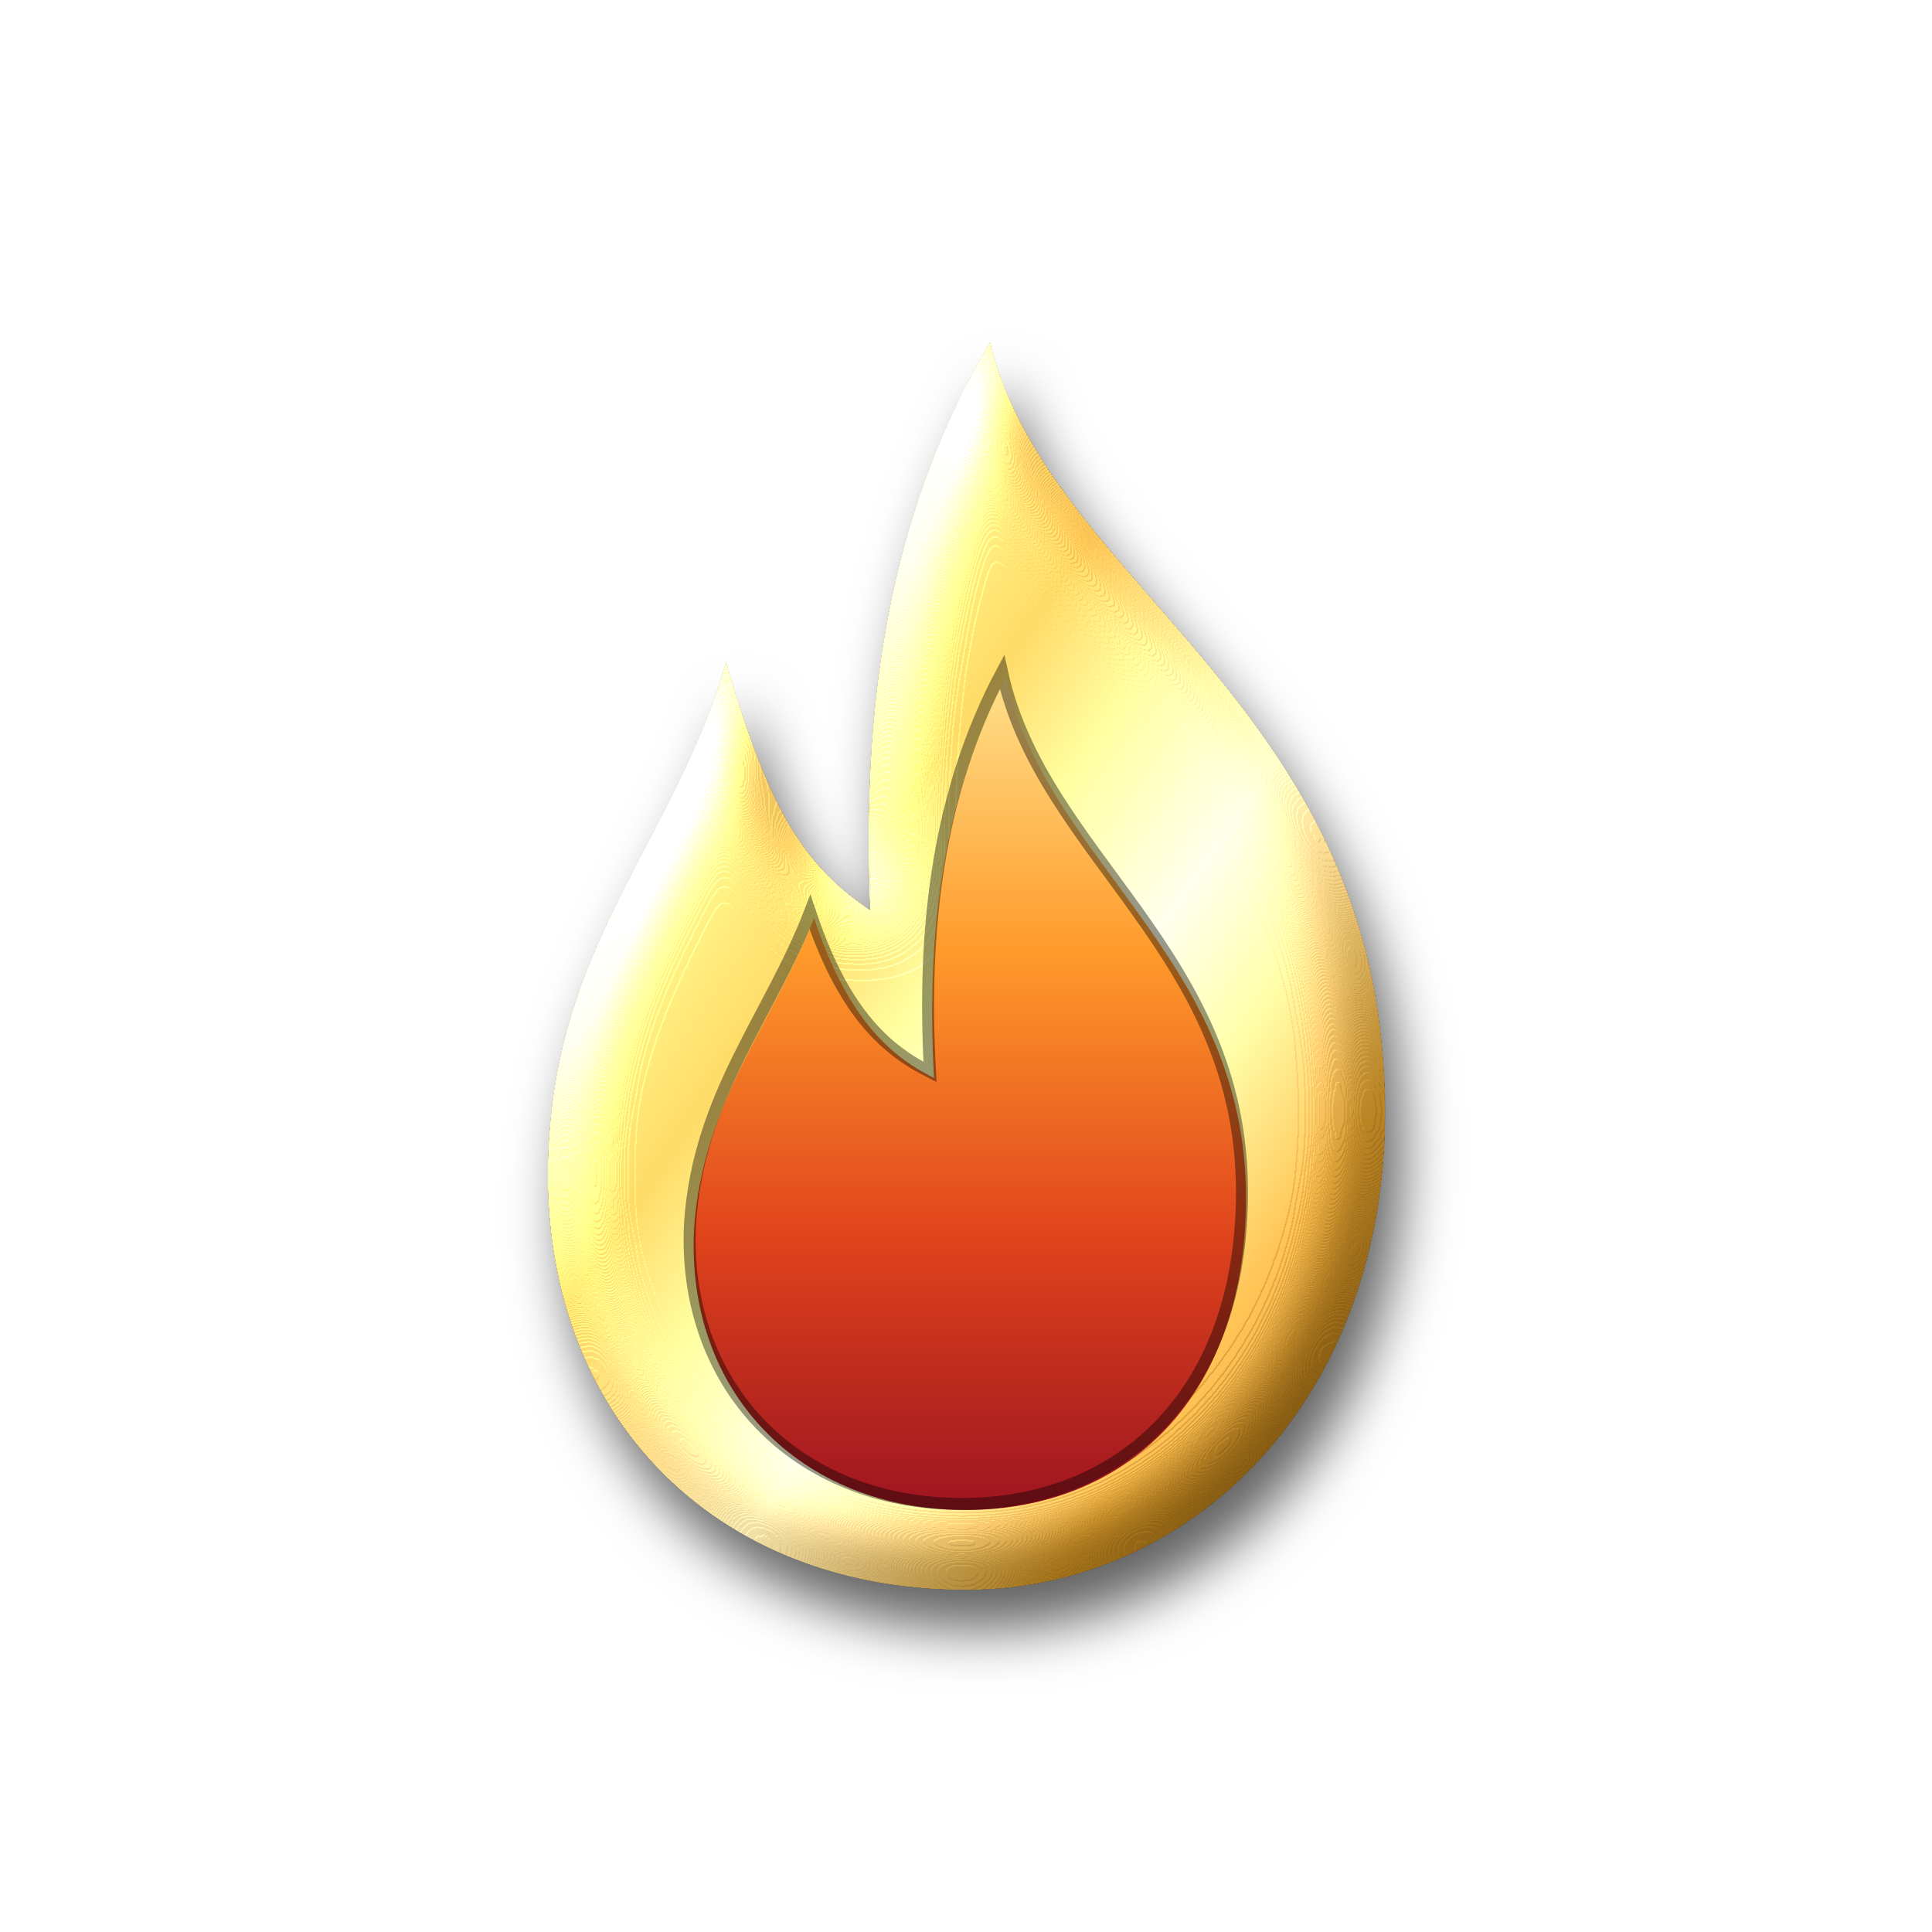
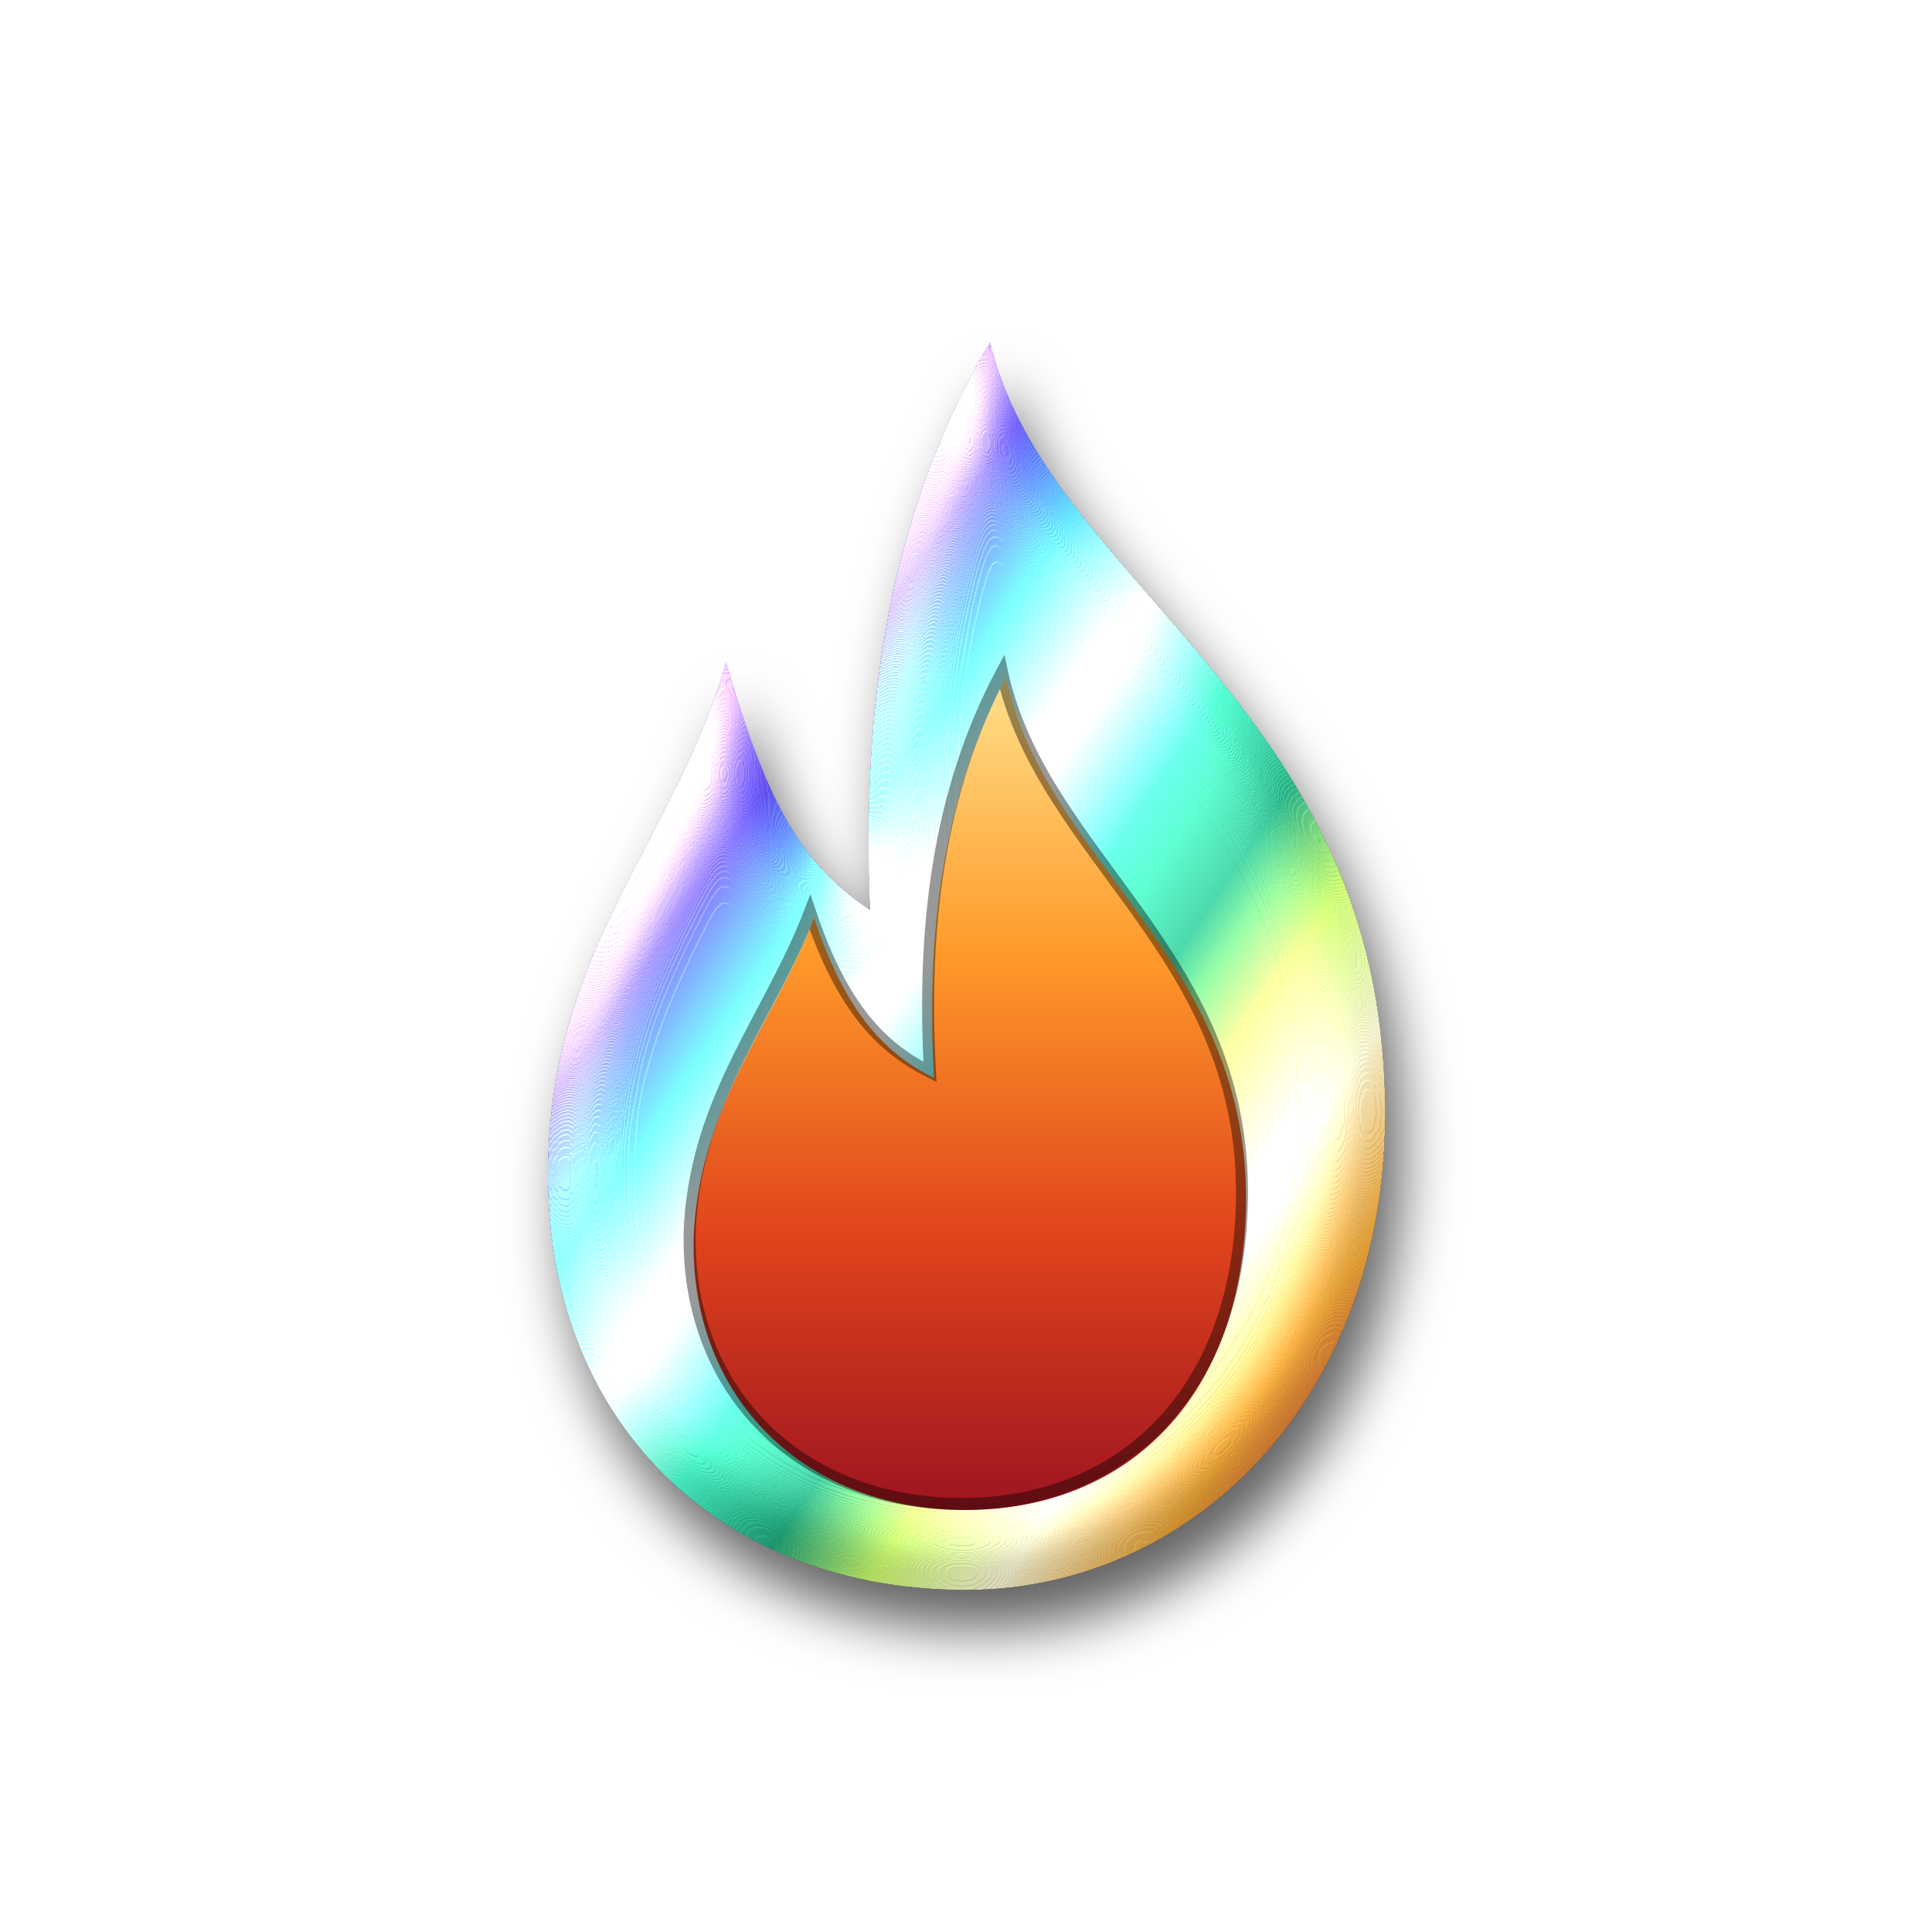
<svg xmlns="http://www.w3.org/2000/svg" viewBox="0 0 512 512">
  <defs>
    <linearGradient id="mg" x1="0" y1="0" x2="1" y2="1">
-       <stop offset="0" stop-color="#FFF7D6" />
-       <stop offset="0.2" stop-color="#F7D774" />
-       <stop offset="0.4" stop-color="#D29C2C" />
-       <stop offset="0.6" stop-color="#FFEDAE" />
-       <stop offset="0.8" stop-color="#C2861A" />
-       <stop offset="1" stop-color="#7A4C08" />
+       <stop offset="0" stop-color="#E0249A" />
+       <stop offset="0.08" stop-color="#FF8AE0" />
+       <stop offset="0.15" stop-color="#FFE8FB" />
+       <stop offset="0.23" stop-color="#9A6BFF" />
+       <stop offset="0.31" stop-color="#4A38D8" />
+       <stop offset="0.38" stop-color="#3FC0FF" />
+       <stop offset="0.46" stop-color="#E2FBFF" />
+       <stop offset="0.54" stop-color="#2FD9AE" />
+       <stop offset="0.62" stop-color="#129A6E" />
+       <stop offset="0.69" stop-color="#C4F566" />
+       <stop offset="0.77" stop-color="#FFFCD8" />
+       <stop offset="0.85" stop-color="#FFB036" />
+       <stop offset="0.92" stop-color="#E2513A" />
+       <stop offset="1" stop-color="#E0249A" />
    </linearGradient>
    <linearGradient id="mh" x1="1" y1="0" x2="0" y2="1">
-       <stop offset="0" stop-color="#FFEDAE" />
-       <stop offset="0.25" stop-color="#F7D774" />
-       <stop offset="0.5" stop-color="#D29C2C" />
-       <stop offset="0.75" stop-color="#FFF7D6" />
-       <stop offset="1" stop-color="#C2861A" />
+       <stop offset="0" stop-color="#E2FBFF" />
+       <stop offset="0.08" stop-color="#2FD9AE" />
+       <stop offset="0.15" stop-color="#129A6E" />
+       <stop offset="0.23" stop-color="#C4F566" />
+       <stop offset="0.31" stop-color="#FFFCD8" />
+       <stop offset="0.38" stop-color="#FFB036" />
+       <stop offset="0.46" stop-color="#E2513A" />
+       <stop offset="0.54" stop-color="#E0249A" />
+       <stop offset="0.62" stop-color="#FF8AE0" />
+       <stop offset="0.69" stop-color="#FFE8FB" />
+       <stop offset="0.77" stop-color="#9A6BFF" />
+       <stop offset="0.85" stop-color="#4A38D8" />
+       <stop offset="0.92" stop-color="#3FC0FF" />
+       <stop offset="1" stop-color="#E2FBFF" />
    </linearGradient>
-     <radialGradient id="ms" cx="0.36" cy="0.3" r="0.8">
-       <stop offset="0" stop-color="#FFF7D6" />
-       <stop offset="0.33" stop-color="#F7D774" />
-       <stop offset="0.67" stop-color="#D29C2C" />
-       <stop offset="1" stop-color="#7A4C08" />
+     <radialGradient id="ms" cx="0.36" cy="0.3" r="0.85">
+       <stop offset="0" stop-color="#FFFFFF" />
+       <stop offset="0.17" stop-color="#FFC8F4" />
+       <stop offset="0.33" stop-color="#9A6BFF" />
+       <stop offset="0.5" stop-color="#3FC0FF" />
+       <stop offset="0.67" stop-color="#2FD9AE" />
+       <stop offset="0.83" stop-color="#FFB036" />
+       <stop offset="1" stop-color="#7A1E9E" />
    </radialGradient>
    <filter id="r1" x="-25%" y="-25%" width="150%" height="160%" color-interpolation-filters="sRGB">
      <feGaussianBlur in="SourceAlpha" stdDeviation="6" result="h" />
      <feDiffuseLighting in="h" surfaceScale="7" diffuseConstant="1" lighting-color="#FFFFFF" result="d">
        <feDistantLight azimuth="235" elevation="52" />
      </feDiffuseLighting>
      <feComposite in="SourceGraphic" in2="d" operator="arithmetic" k1="1.3" result="l" />
      <feSpecularLighting in="h" surfaceScale="7" specularConstant="1.15" specularExponent="22" lighting-color="#FFFFFF" result="s">
        <feDistantLight azimuth="235" elevation="38" />
      </feSpecularLighting>
      <feComposite in="s" in2="SourceAlpha" operator="in" result="s2" />
      <feComposite in="l" in2="s2" operator="arithmetic" k2="1" k3=".85" result="m" />
      <feComposite in="m" in2="SourceAlpha" operator="in" result="o" />
      <feGaussianBlur in="SourceAlpha" stdDeviation="5" />
      <feOffset dx="3" dy="7" />
      <feComponentTransfer>
        <feFuncA type="linear" slope=".62" />
      </feComponentTransfer>
      <feMerge>
        <feMergeNode />
        <feMergeNode in="o" />
      </feMerge>
    </filter>
    <filter id="r2" x="-25%" y="-25%" width="150%" height="160%" color-interpolation-filters="sRGB">
      <feGaussianBlur in="SourceAlpha" stdDeviation="3.5" result="h" />
      <feDiffuseLighting in="h" surfaceScale="5" diffuseConstant="1" lighting-color="#FFFFFF" result="d">
        <feDistantLight azimuth="235" elevation="52" />
      </feDiffuseLighting>
      <feComposite in="SourceGraphic" in2="d" operator="arithmetic" k1="1.3" result="l" />
      <feSpecularLighting in="h" surfaceScale="5" specularConstant="1.15" specularExponent="22" lighting-color="#FFFFFF" result="s">
        <feDistantLight azimuth="235" elevation="38" />
      </feSpecularLighting>
      <feComposite in="s" in2="SourceAlpha" operator="in" result="s2" />
      <feComposite in="l" in2="s2" operator="arithmetic" k2="1" k3=".85" result="m" />
      <feComposite in="m" in2="SourceAlpha" operator="in" result="o" />
      <feGaussianBlur in="SourceAlpha" stdDeviation="3" />
      <feOffset dx="1.8" dy="4.2" />
      <feComponentTransfer>
        <feFuncA type="linear" slope=".62" />
      </feComponentTransfer>
      <feMerge>
        <feMergeNode />
        <feMergeNode in="o" />
      </feMerge>
    </filter>
    <filter id="r3" x="-25%" y="-25%" width="150%" height="160%" color-interpolation-filters="sRGB">
      <feGaussianBlur in="SourceAlpha" stdDeviation="1.8" result="h" />
      <feDiffuseLighting in="h" surfaceScale="3" diffuseConstant="1" lighting-color="#FFFFFF" result="d">
        <feDistantLight azimuth="235" elevation="52" />
      </feDiffuseLighting>
      <feComposite in="SourceGraphic" in2="d" operator="arithmetic" k1="1.3" result="l" />
      <feSpecularLighting in="h" surfaceScale="3" specularConstant="1.15" specularExponent="22" lighting-color="#FFFFFF" result="s">
        <feDistantLight azimuth="235" elevation="38" />
      </feSpecularLighting>
      <feComposite in="s" in2="SourceAlpha" operator="in" result="s2" />
      <feComposite in="l" in2="s2" operator="arithmetic" k2="1" k3=".85" result="m" />
      <feComposite in="m" in2="SourceAlpha" operator="in" result="o" />
      <feGaussianBlur in="SourceAlpha" stdDeviation="1.75" />
      <feOffset dx="1.05" dy="2.45" />
      <feComponentTransfer>
        <feFuncA type="linear" slope=".62" />
      </feComponentTransfer>
      <feMerge>
        <feMergeNode />
        <feMergeNode in="o" />
      </feMerge>
    </filter>
    <filter id="r0" x="-25%" y="-25%" width="150%" height="160%" color-interpolation-filters="sRGB">
      <feGaussianBlur in="SourceAlpha" stdDeviation="9" result="h" />
      <feDiffuseLighting in="h" surfaceScale="15" diffuseConstant="1" lighting-color="#FFFFFF" result="d">
        <feDistantLight azimuth="235" elevation="52" />
      </feDiffuseLighting>
      <feComposite in="SourceGraphic" in2="d" operator="arithmetic" k1="1.3" result="l" />
      <feSpecularLighting in="h" surfaceScale="15" specularConstant="1.5" specularExponent="16" lighting-color="#FFFFFF" result="s">
        <feDistantLight azimuth="235" elevation="38" />
      </feSpecularLighting>
      <feComposite in="s" in2="SourceAlpha" operator="in" result="s2" />
      <feComposite in="l" in2="s2" operator="arithmetic" k2="1" k3=".85" result="m" />
      <feComposite in="m" in2="SourceAlpha" operator="in" result="o" />
      <feGaussianBlur in="SourceAlpha" stdDeviation="7" />
      <feOffset dx="4.2" dy="9.8" />
      <feComponentTransfer>
        <feFuncA type="linear" slope=".62" />
      </feComponentTransfer>
      <feMerge>
        <feMergeNode />
        <feMergeNode in="o" />
      </feMerge>
    </filter>
    <linearGradient id="er" x1="0" y1="0" x2="0.3" y2="1">
      <stop offset="0" stop-color="#FF7A6A" />
      <stop offset="0.5" stop-color="#D6283A" />
      <stop offset="1" stop-color="#8A0E22" />
    </linearGradient>
    <linearGradient id="eo" x1="0" y1="0" x2="0" y2="1">
      <stop offset="0" stop-color="#FFE08A" />
      <stop offset="0.33" stop-color="#FF9A2A" />
      <stop offset="0.67" stop-color="#E0441C" />
      <stop offset="1" stop-color="#9E1420" />
    </linearGradient>
    <linearGradient id="ew" x1="0" y1="0" x2="0" y2="1">
      <stop offset="0" stop-color="#FFFFF4" />
      <stop offset="0.5" stop-color="#FFF0B8" />
      <stop offset="1" stop-color="#FFC864" />
    </linearGradient>
    <linearGradient id="ek" x1="0" y1="0" x2="0" y2="1">
      <stop offset="0" stop-color="#3A3448" />
      <stop offset="1" stop-color="#141019" />
    </linearGradient>
    <linearGradient id="ey" x1="0" y1="0" x2="0" y2="1">
      <stop offset="0" stop-color="#FFF6B0" />
      <stop offset="0.5" stop-color="#FFD23A" />
      <stop offset="1" stop-color="#F09A1A" />
    </linearGradient>
    <linearGradient id="ec" x1="0" y1="0" x2="0" y2="1">
      <stop offset="0" stop-color="#FF9C80" />
      <stop offset="0.5" stop-color="#E2573A" />
      <stop offset="1" stop-color="#A8341E" />
    </linearGradient>
    <linearGradient id="eb" x1="0" y1="0" x2="0" y2="1">
      <stop offset="0" stop-color="#B8E6FF" />
      <stop offset="0.5" stop-color="#4AA8F0" />
      <stop offset="1" stop-color="#1A5EB8" />
    </linearGradient>
    <radialGradient id="gh" cx="0.5" cy="0.5" r="0.5">
      <stop offset="0" stop-color="#FFFFFF" stop-opacity="0.8" />
      <stop offset="1" stop-color="#FFFFFF" stop-opacity="0" />
    </radialGradient>
  </defs>
  <g transform="translate(256 256) scale(1.06) translate(-256 -248)">
    <g filter="url(#r0)" fill="url(#mg)">
      <path d="M262 92C276 150 352 180 360 268C368 350 316 404 256 404C190 404 146 356 152 288C156 240 184 214 196 172C206 206 214 222 232 234C230 184 236 136 262 92z" />
    </g>
    <path d="M266 176C276 222 326 246 326 306C326 356 296 384 256 384C214 384 186 354 188 314C190 282 208 262 218 236C226 260 236 270 248 276C246 240 250 206 266 176z" fill="url(#eo)" />
    <path d="M266 176C276 222 326 246 326 306C326 356 296 384 256 384C214 384 186 354 188 314C190 282 208 262 218 236C226 260 236 270 248 276C246 240 250 206 266 176z" fill="none" stroke="#000" stroke-opacity=".4" stroke-width="3" transform="translate(-1 -1.5)" />
  </g>
</svg>
